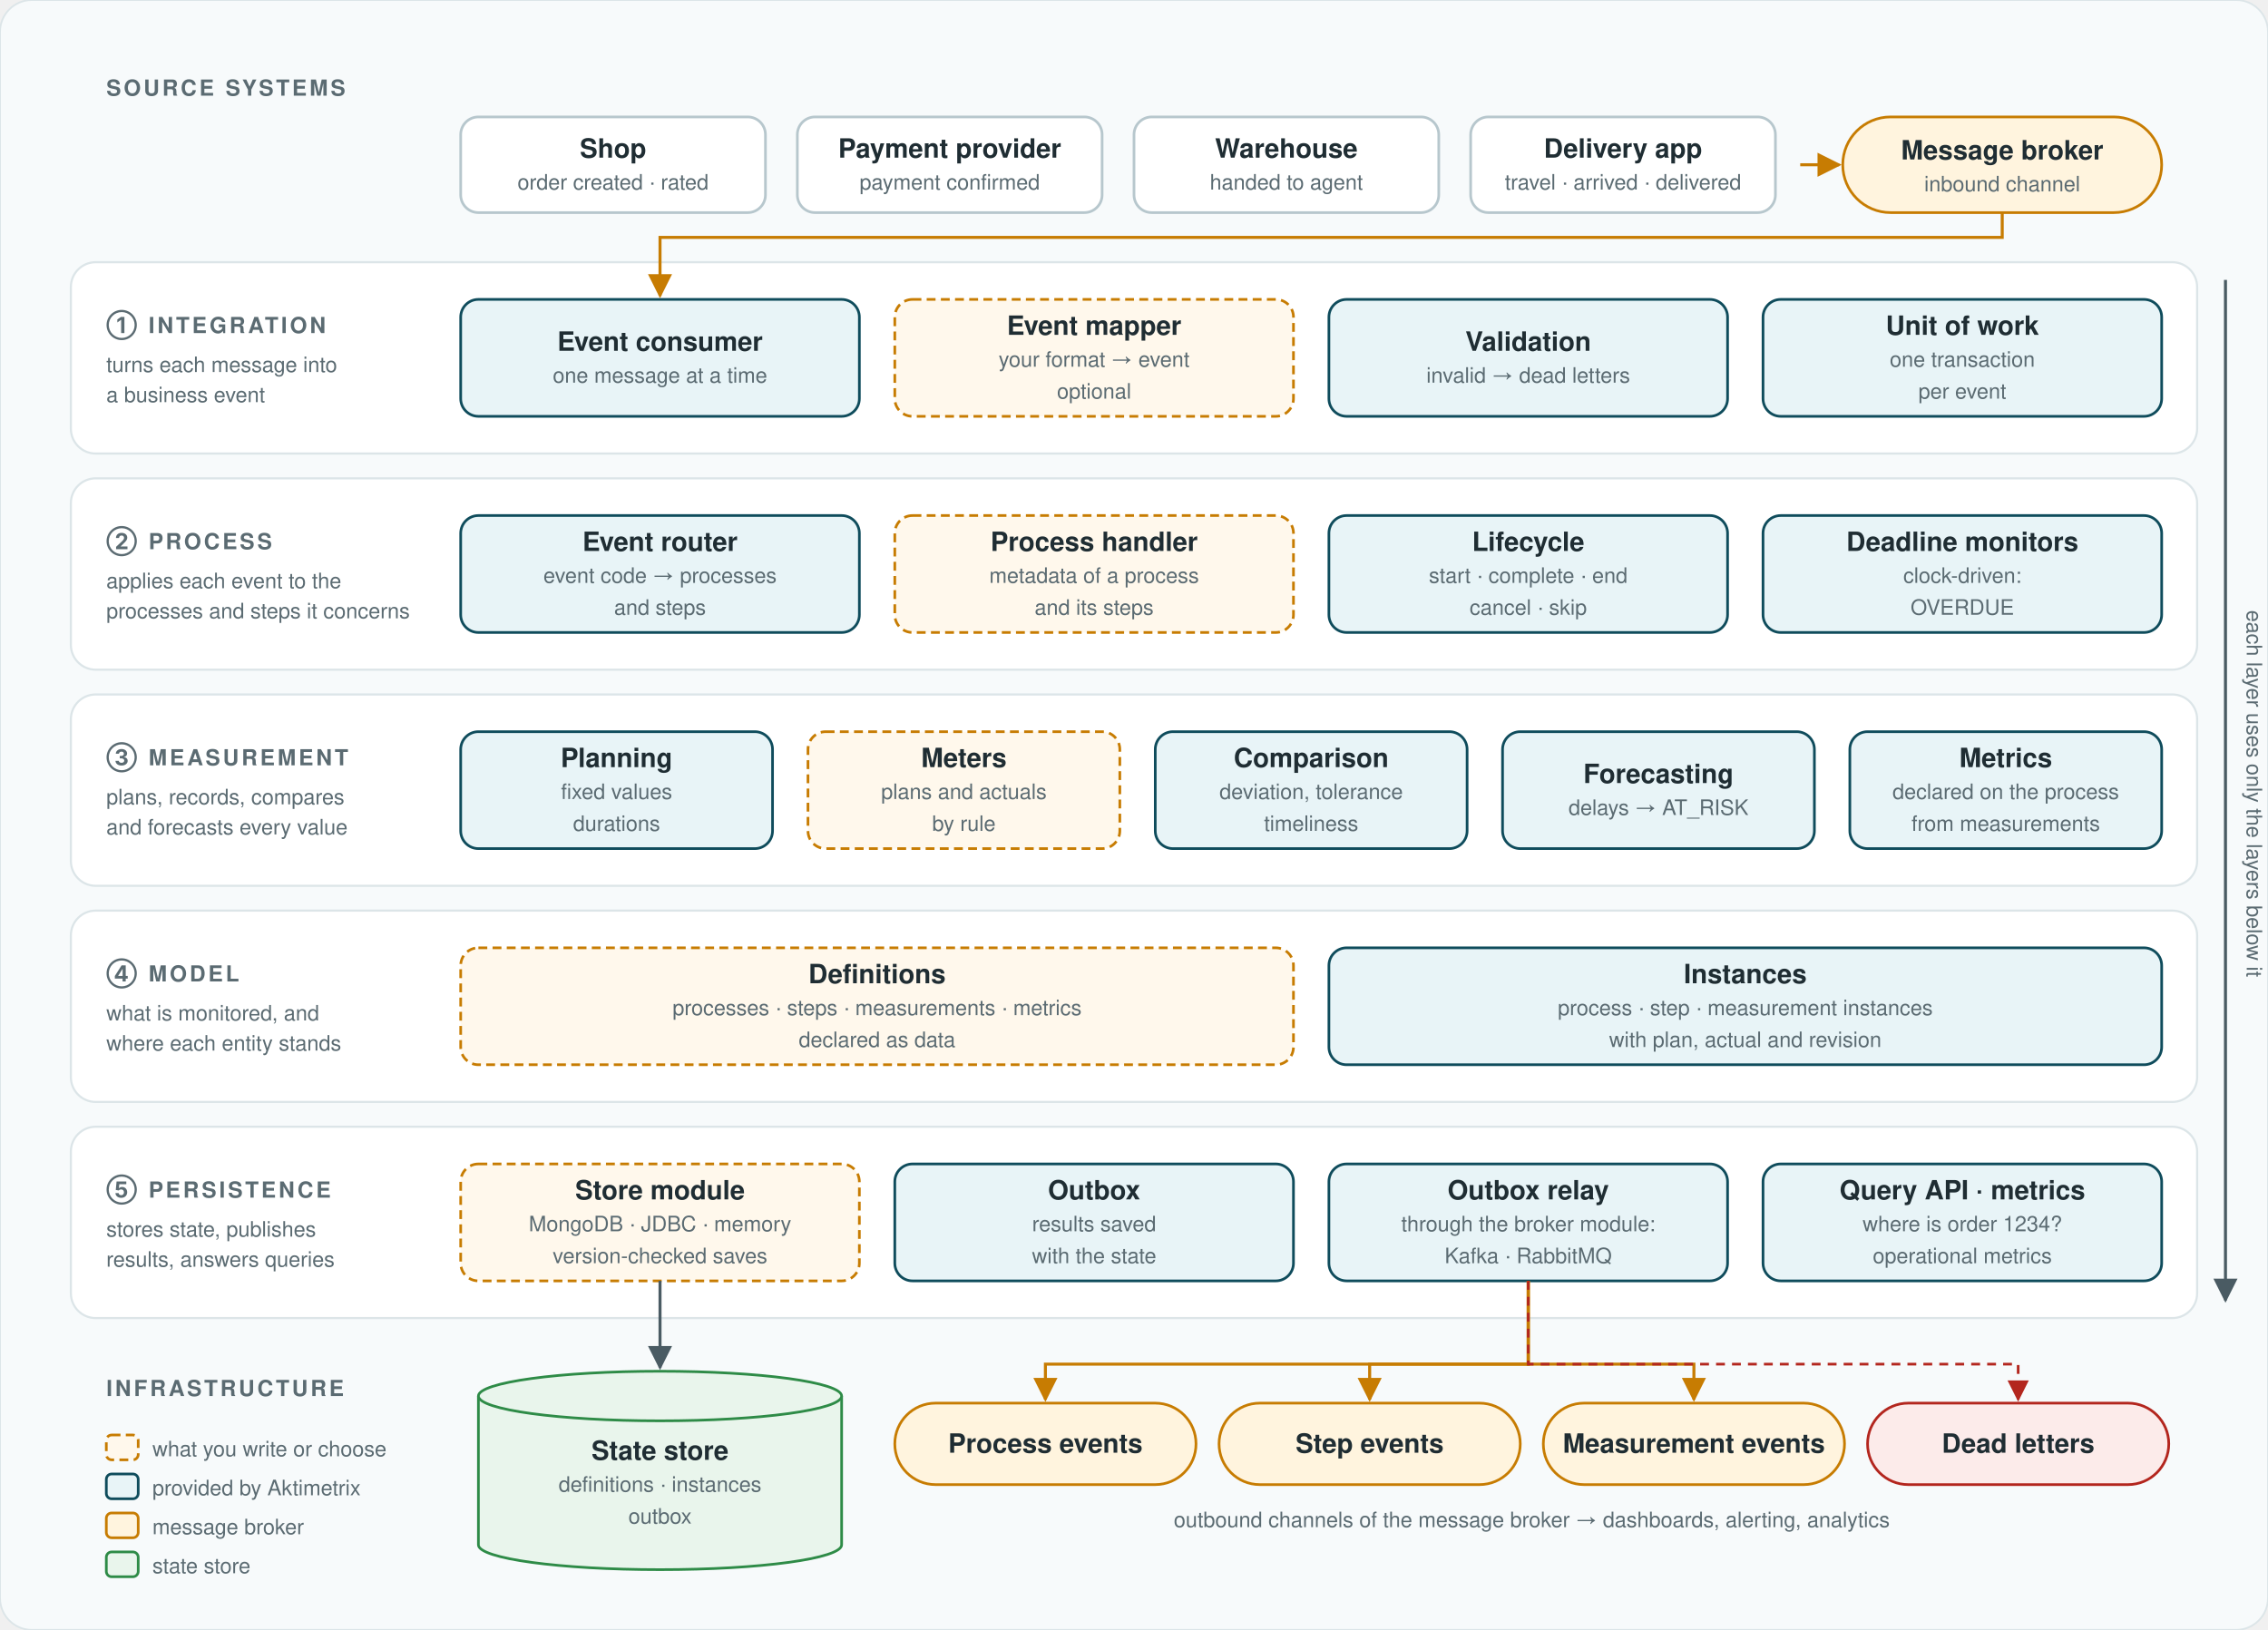
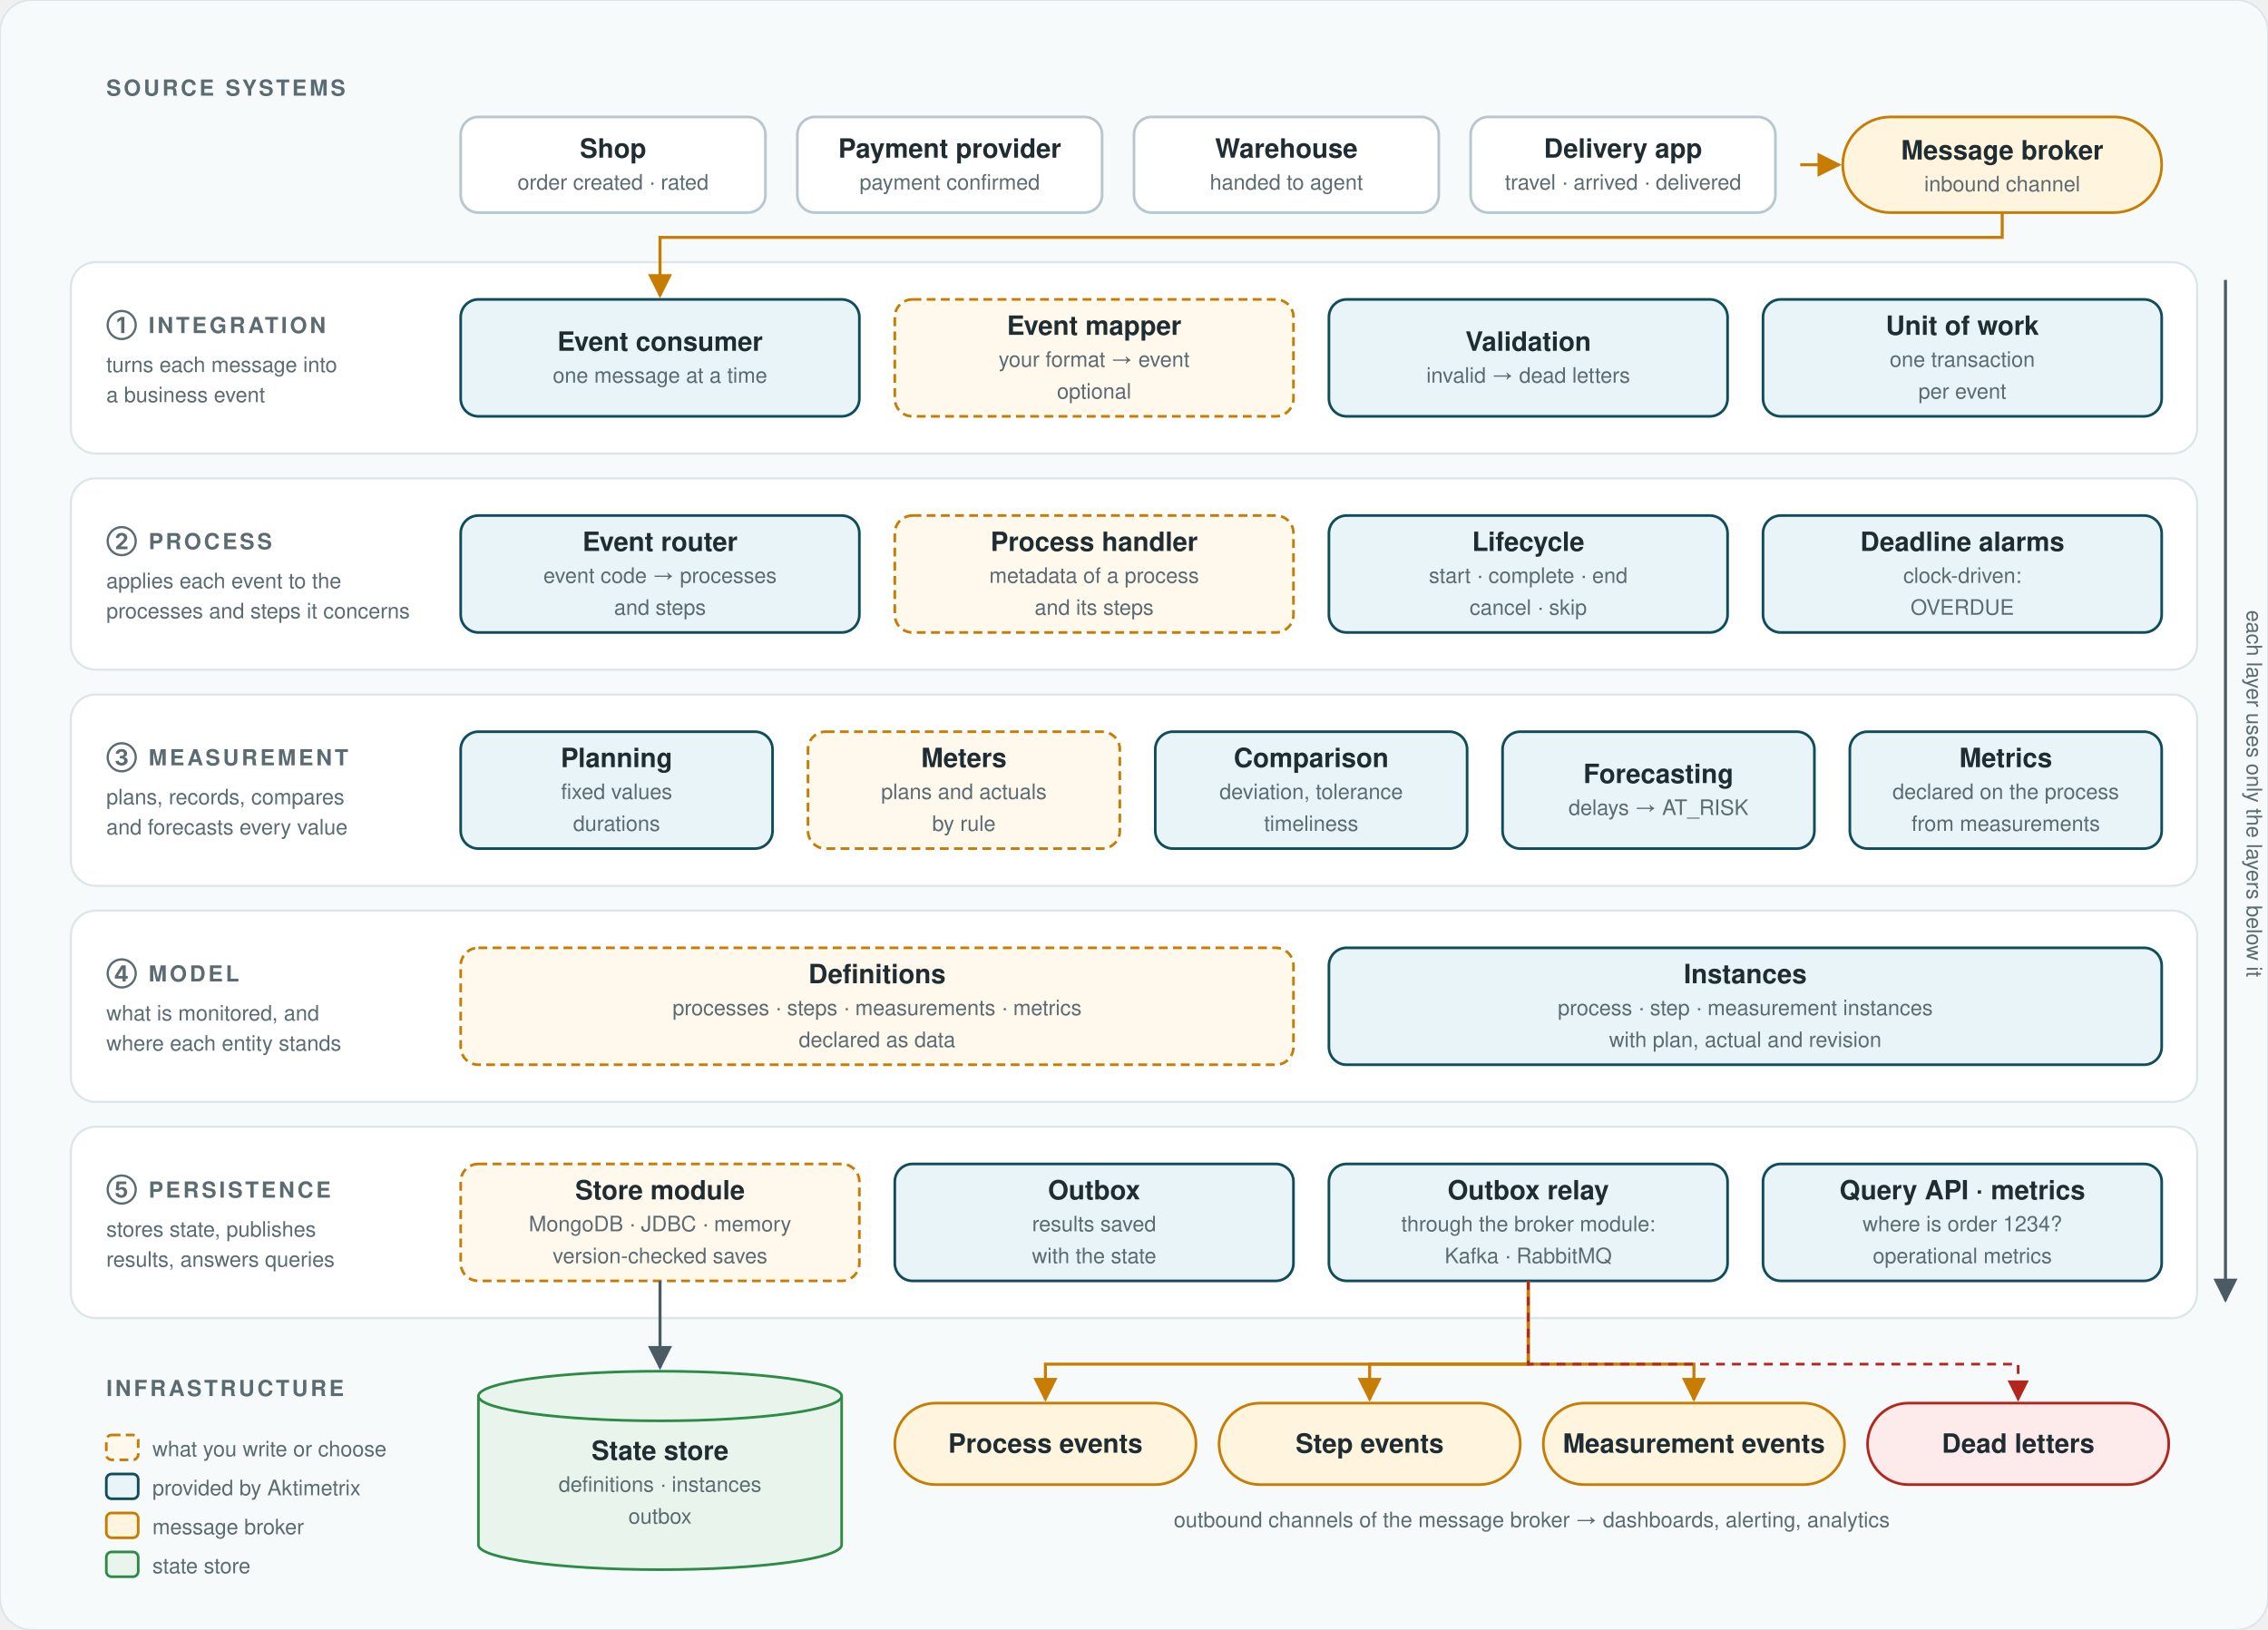
<svg xmlns="http://www.w3.org/2000/svg" width="1280" height="920" viewBox="0 0 1280 920" font-family="-apple-system, BlinkMacSystemFont, 'Segoe UI', Helvetica, Arial, sans-serif">
  <defs>
    <marker id="arr" viewBox="0 0 10 10" refX="9" refY="5" markerWidth="8" markerHeight="8" orient="auto-start-reverse">
      <path d="M0,0 L10,5 L0,10 z" fill="#4A5B63" />
    </marker>
    <marker id="arrK" viewBox="0 0 10 10" refX="9" refY="5" markerWidth="8" markerHeight="8" orient="auto-start-reverse">
      <path d="M0,0 L10,5 L0,10 z" fill="#C77C02" />
    </marker>
    <marker id="arrR" viewBox="0 0 10 10" refX="9" refY="5" markerWidth="8" markerHeight="8" orient="auto-start-reverse">
      <path d="M0,0 L10,5 L0,10 z" fill="#B3261E" />
    </marker>
    <style>
      .t  { font-size: 14px; fill: #1F2D33; }
      .tb { font-size: 15px; font-weight: 700; fill: #1F2D33; }
      .ts { font-size: 12px; fill: #5B6B72; }
      .mono { font-family: 'SFMono-Regular', Consolas, 'Liberation Mono', Menlo, monospace; font-size: 11.5px; fill: #0F4C5C; }
      .h  { font-size: 12.5px; font-weight: 700; letter-spacing: 1.5px; fill: #5B6B72; }
      .box { fill: #FFFFFF; stroke: #B7C7CD; stroke-width: 1.5; }
      .core { fill: #E8F4F7; stroke: #0F4C5C; stroke-width: 1.5; }
      .you { fill: #FFF8EC; stroke: #C77C02; stroke-width: 1.5; stroke-dasharray: 5 3; }
      .topic { fill: #FFF4DE; stroke: #C77C02; stroke-width: 1.5; }
      .db { fill: #E9F5EC; stroke: #2E8B47; stroke-width: 1.5; }
      .dead { fill: #FCEBEA; stroke: #B3261E; stroke-width: 1.5; }
      .band { fill: #FFFFFF; stroke: #DCE5E8; stroke-width: 1.2; }
      .edge { stroke: #4A5B63; stroke-width: 1.7; fill: none; }
      .kedge { stroke: #C77C02; stroke-width: 1.7; fill: none; }
      .redge { stroke: #B3261E; stroke-width: 1.5; fill: none; stroke-dasharray: 5 4; }
    </style>
  </defs>
  <rect width="1280" height="920" rx="18" fill="#F7FAFB" stroke="#DCE5E8" />
  <text x="60" y="54" text-anchor="start" class="h">SOURCE SYSTEMS</text>
  <rect x="260" y="66" width="172" height="54" rx="10" class="box" />
  <text x="346.0" y="89.0" text-anchor="middle" class="tb">Shop</text>
  <text x="346.0" y="107.0" text-anchor="middle" class="ts">order created · rated</text>
  <rect x="450" y="66" width="172" height="54" rx="10" class="box" />
  <text x="536.0" y="89.0" text-anchor="middle" class="tb">Payment provider</text>
  <text x="536.0" y="107.0" text-anchor="middle" class="ts">payment confirmed</text>
  <rect x="640" y="66" width="172" height="54" rx="10" class="box" />
  <text x="726.0" y="89.0" text-anchor="middle" class="tb">Warehouse</text>
  <text x="726.0" y="107.0" text-anchor="middle" class="ts">handed to agent</text>
  <rect x="830" y="66" width="172" height="54" rx="10" class="box" />
  <text x="916.0" y="89.0" text-anchor="middle" class="tb">Delivery app</text>
  <text x="916.0" y="107.0" text-anchor="middle" class="ts">travel · arrived · delivered</text>
  <path d="M1016,93 L1038,93" class="kedge" marker-end="url(#arrK)" />
  <rect x="1040" y="66" width="180" height="54" rx="27.0" class="topic" />
  <text x="1130.0" y="90.0" text-anchor="middle" class="tb">Message broker</text>
  <text x="1130.0" y="108.0" text-anchor="middle" class="ts">inbound channel</text>
  <rect x="40" y="148" width="1200" height="108" rx="14" class="band" />
  <text x="60" y="188" text-anchor="start" class="h">① INTEGRATION</text>
  <text x="60" y="210" text-anchor="start" class="ts">turns each message into</text>
  <text x="60" y="227" text-anchor="start" class="ts">a business event</text>
  <rect x="260.0" y="169" width="225.0" height="66" rx="10" class="core" />
  <text x="372.5" y="198.0" text-anchor="middle" class="tb">Event consumer</text>
  <text x="372.5" y="216.0" text-anchor="middle" class="ts">one message at a time</text>
  <rect x="505.0" y="169" width="225.0" height="66" rx="10" class="you" />
  <text x="617.5" y="189.0" text-anchor="middle" class="tb">Event mapper</text>
  <text x="617.5" y="207.0" text-anchor="middle" class="ts">your format → event</text>
  <text x="617.5" y="225.0" text-anchor="middle" class="ts">optional</text>
  <rect x="750.0" y="169" width="225.0" height="66" rx="10" class="core" />
  <text x="862.5" y="198.0" text-anchor="middle" class="tb">Validation</text>
  <text x="862.5" y="216.0" text-anchor="middle" class="ts">invalid → dead letters</text>
  <rect x="995.0" y="169" width="225.0" height="66" rx="10" class="core" />
  <text x="1107.5" y="189.0" text-anchor="middle" class="tb">Unit of work</text>
  <text x="1107.5" y="207.0" text-anchor="middle" class="ts">one transaction</text>
  <text x="1107.5" y="225.0" text-anchor="middle" class="ts">per event</text>
  <rect x="40" y="270" width="1200" height="108" rx="14" class="band" />
  <text x="60" y="310" text-anchor="start" class="h">② PROCESS</text>
  <text x="60" y="332" text-anchor="start" class="ts">applies each event to the</text>
  <text x="60" y="349" text-anchor="start" class="ts">processes and steps it concerns</text>
  <rect x="260.0" y="291" width="225.0" height="66" rx="10" class="core" />
  <text x="372.5" y="311.0" text-anchor="middle" class="tb">Event router</text>
  <text x="372.5" y="329.0" text-anchor="middle" class="ts">event code → processes</text>
  <text x="372.5" y="347.0" text-anchor="middle" class="ts">and steps</text>
  <rect x="505.0" y="291" width="225.0" height="66" rx="10" class="you" />
  <text x="617.5" y="311.0" text-anchor="middle" class="tb">Process handler</text>
  <text x="617.5" y="329.0" text-anchor="middle" class="ts">metadata of a process</text>
  <text x="617.5" y="347.0" text-anchor="middle" class="ts">and its steps</text>
  <rect x="750.0" y="291" width="225.0" height="66" rx="10" class="core" />
  <text x="862.5" y="311.0" text-anchor="middle" class="tb">Lifecycle</text>
  <text x="862.5" y="329.0" text-anchor="middle" class="ts">start · complete · end</text>
  <text x="862.5" y="347.0" text-anchor="middle" class="ts">cancel · skip</text>
  <rect x="995.0" y="291" width="225.0" height="66" rx="10" class="core" />
-   <text x="1107.5" y="311.0" text-anchor="middle" class="tb">Deadline monitors</text>
+   <text x="1107.5" y="311.0" text-anchor="middle" class="tb">Deadline alarms</text>
  <text x="1107.5" y="329.0" text-anchor="middle" class="ts">clock-driven:</text>
  <text x="1107.5" y="347.0" text-anchor="middle" class="ts">OVERDUE</text>
  <rect x="40" y="392" width="1200" height="108" rx="14" class="band" />
  <text x="60" y="432" text-anchor="start" class="h">③ MEASUREMENT</text>
  <text x="60" y="454" text-anchor="start" class="ts">plans, records, compares</text>
  <text x="60" y="471" text-anchor="start" class="ts">and forecasts every value</text>
  <rect x="260.0" y="413" width="176.0" height="66" rx="10" class="core" />
  <text x="348.0" y="433.0" text-anchor="middle" class="tb">Planning</text>
  <text x="348.0" y="451.0" text-anchor="middle" class="ts">fixed values</text>
  <text x="348.0" y="469.0" text-anchor="middle" class="ts">durations</text>
  <rect x="456.0" y="413" width="176.0" height="66" rx="10" class="you" />
  <text x="544.0" y="433.0" text-anchor="middle" class="tb">Meters</text>
  <text x="544.0" y="451.0" text-anchor="middle" class="ts">plans and actuals</text>
  <text x="544.0" y="469.0" text-anchor="middle" class="ts">by rule</text>
  <rect x="652.0" y="413" width="176.0" height="66" rx="10" class="core" />
  <text x="740.0" y="433.0" text-anchor="middle" class="tb">Comparison</text>
  <text x="740.0" y="451.0" text-anchor="middle" class="ts">deviation, tolerance</text>
  <text x="740.0" y="469.0" text-anchor="middle" class="ts">timeliness</text>
  <rect x="848.0" y="413" width="176.0" height="66" rx="10" class="core" />
  <text x="936.0" y="442.0" text-anchor="middle" class="tb">Forecasting</text>
  <text x="936.0" y="460.0" text-anchor="middle" class="ts">delays → AT_RISK</text>
  <rect x="1044.0" y="413" width="176.0" height="66" rx="10" class="core" />
  <text x="1132.0" y="433.0" text-anchor="middle" class="tb">Metrics</text>
  <text x="1132.0" y="451.0" text-anchor="middle" class="ts">declared on the process</text>
  <text x="1132.0" y="469.0" text-anchor="middle" class="ts">from measurements</text>
  <rect x="40" y="514" width="1200" height="108" rx="14" class="band" />
  <text x="60" y="554" text-anchor="start" class="h">④ MODEL</text>
  <text x="60" y="576" text-anchor="start" class="ts">what is monitored, and</text>
  <text x="60" y="593" text-anchor="start" class="ts">where each entity stands</text>
  <rect x="260.0" y="535" width="470.0" height="66" rx="10" class="you" />
  <text x="495.0" y="555.0" text-anchor="middle" class="tb">Definitions</text>
  <text x="495.0" y="573.0" text-anchor="middle" class="ts">processes · steps · measurements · metrics</text>
  <text x="495.0" y="591.0" text-anchor="middle" class="ts">declared as data</text>
  <rect x="750.0" y="535" width="470.0" height="66" rx="10" class="core" />
  <text x="985.0" y="555.0" text-anchor="middle" class="tb">Instances</text>
  <text x="985.0" y="573.0" text-anchor="middle" class="ts">process · step · measurement instances</text>
  <text x="985.0" y="591.0" text-anchor="middle" class="ts">with plan, actual and revision</text>
  <rect x="40" y="636" width="1200" height="108" rx="14" class="band" />
  <text x="60" y="676" text-anchor="start" class="h">⑤ PERSISTENCE</text>
  <text x="60" y="698" text-anchor="start" class="ts">stores state, publishes</text>
  <text x="60" y="715" text-anchor="start" class="ts">results, answers queries</text>
  <rect x="260.0" y="657" width="225.0" height="66" rx="10" class="you" />
  <text x="372.5" y="677.0" text-anchor="middle" class="tb">Store module</text>
  <text x="372.5" y="695.0" text-anchor="middle" class="ts">MongoDB · JDBC · memory</text>
  <text x="372.5" y="713.0" text-anchor="middle" class="ts">version-checked saves</text>
  <rect x="505.0" y="657" width="225.0" height="66" rx="10" class="core" />
  <text x="617.5" y="677.0" text-anchor="middle" class="tb">Outbox</text>
  <text x="617.5" y="695.0" text-anchor="middle" class="ts">results saved</text>
  <text x="617.5" y="713.0" text-anchor="middle" class="ts">with the state</text>
  <rect x="750.0" y="657" width="225.0" height="66" rx="10" class="core" />
  <text x="862.5" y="677.0" text-anchor="middle" class="tb">Outbox relay</text>
  <text x="862.5" y="695.0" text-anchor="middle" class="ts">through the broker module:</text>
  <text x="862.5" y="713.0" text-anchor="middle" class="ts">Kafka · RabbitMQ</text>
  <rect x="995.0" y="657" width="225.0" height="66" rx="10" class="core" />
  <text x="1107.5" y="677.0" text-anchor="middle" class="tb">Query API · metrics</text>
  <text x="1107.5" y="695.0" text-anchor="middle" class="ts">where is order 1234?</text>
  <text x="1107.5" y="713.0" text-anchor="middle" class="ts">operational metrics</text>
  <path d="M1256,158 L1256,734" class="edge" marker-end="url(#arr)" />
  <text x="1268" y="448" class="ts" text-anchor="middle" transform="rotate(90 1268 448)">each layer uses only the layers below it</text>
  <path d="M1130,120 L1130,134 L372.5,134 L372.5,167" class="kedge" marker-end="url(#arrK)" />
  <text x="60" y="788" text-anchor="start" class="h">INFRASTRUCTURE</text>
  <path d="M270.0,788 L270.0,872 A102.5,14 0 0 0 475.0,872 L475.0,788" class="db" />
  <ellipse cx="372.5" cy="788" rx="102.5" ry="14" class="db" />
  <text x="372.5" y="824.0" text-anchor="middle" class="tb">State store</text>
  <text x="372.5" y="842.0" text-anchor="middle" class="ts">definitions · instances</text>
  <text x="372.5" y="860.0" text-anchor="middle" class="ts">outbox</text>
  <path d="M372.5,723 L372.5,772" class="edge" marker-end="url(#arr)" />
  <rect x="505.0" y="792" width="170" height="46" rx="23.0" class="topic" />
  <text x="590.0" y="820.0" text-anchor="middle" class="tb">Process events</text>
  <path d="M862.5,723 L862.5,770 L590.0,770 L590.0,790" class="kedge" marker-end="url(#arrK)" />
  <rect x="688.0" y="792" width="170" height="46" rx="23.0" class="topic" />
  <text x="773.0" y="820.0" text-anchor="middle" class="tb">Step events</text>
  <path d="M862.5,723 L862.5,770 L773.0,770 L773.0,790" class="kedge" marker-end="url(#arrK)" />
  <rect x="871.0" y="792" width="170" height="46" rx="23.0" class="topic" />
  <text x="956.0" y="820.0" text-anchor="middle" class="tb">Measurement events</text>
  <path d="M862.5,723 L862.5,770 L956.0,770 L956.0,790" class="kedge" marker-end="url(#arrK)" />
  <rect x="1054.0" y="792" width="170" height="46" rx="23.0" class="dead" />
  <text x="1139.0" y="820.0" text-anchor="middle" class="tb">Dead letters</text>
  <path d="M862.5,723 L862.5,770 L1139.0,770 L1139.0,790" class="redge" marker-end="url(#arrR)" />
  <text x="864.5" y="862" text-anchor="middle" class="ts">outbound channels of the message broker → dashboards, alerting, analytics</text>
  <rect x="60" y="810" width="18" height="14" rx="3" class="you" />
  <text x="86" y="822" text-anchor="start" class="ts">what you write or choose</text>
  <rect x="60" y="832" width="18" height="14" rx="3" class="core" />
  <text x="86" y="844" text-anchor="start" class="ts">provided by Aktimetrix</text>
  <rect x="60" y="854" width="18" height="14" rx="3" class="topic" />
  <text x="86" y="866" text-anchor="start" class="ts">message broker</text>
  <rect x="60" y="876" width="18" height="14" rx="3" class="db" />
  <text x="86" y="888" text-anchor="start" class="ts">state store</text>
</svg>
